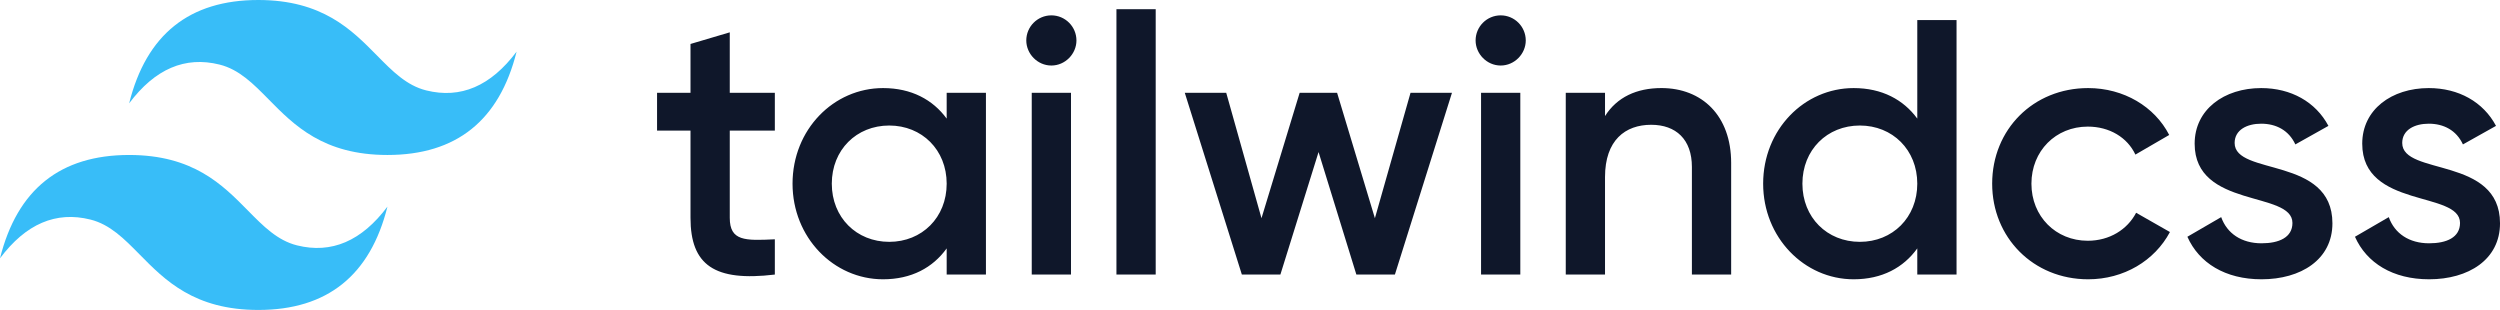
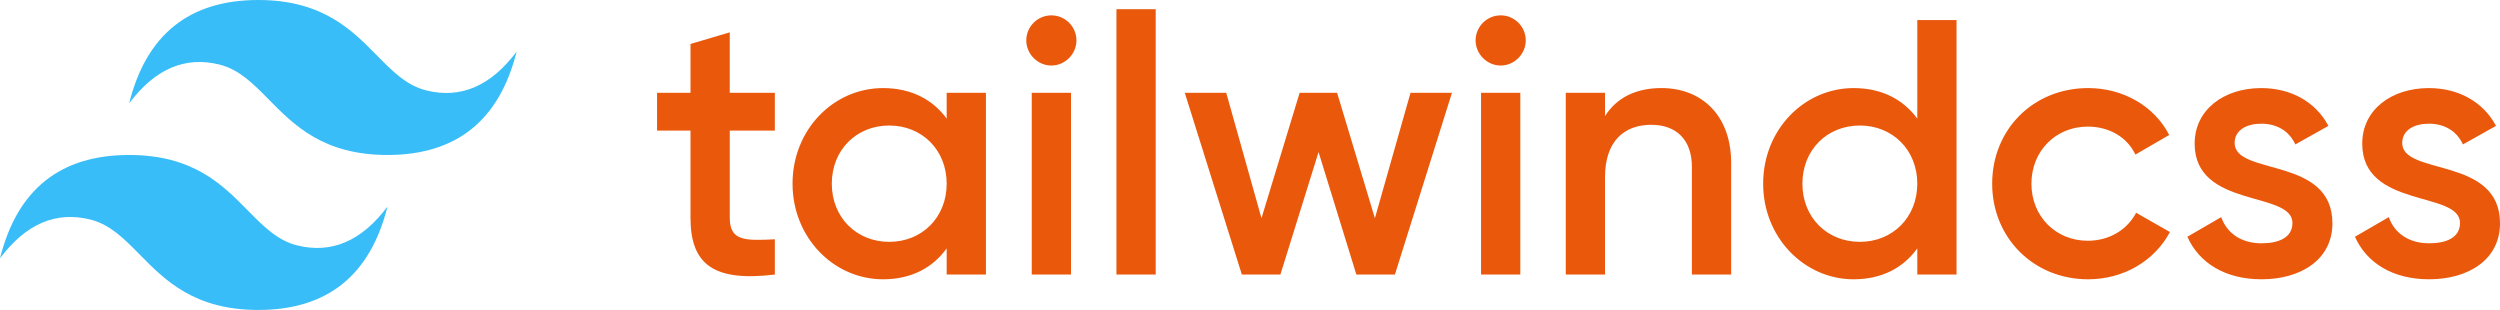
<svg xmlns="http://www.w3.org/2000/svg" width="512" height="63.478">
  <path d="M52.898 0C38.792 0 29.976 7.053 26.45 21.16c5.29-7.054 11.462-9.699 18.515-7.935 4.024 1.005 6.9 3.926 10.084 7.157 5.186 5.264 11.189 11.357 24.3 11.357 14.106 0 22.922-7.053 26.449-21.16-5.29 7.054-11.462 9.699-18.515 7.935-4.024-1.005-6.9-3.926-10.084-7.157C72.012 6.093 66.01 0 52.898 0zM26.45 31.739c-14.106 0-22.922 7.053-26.449 21.16 5.29-7.054 11.461-9.699 18.514-7.935 4.025 1.007 6.9 3.926 10.084 7.157 5.186 5.264 11.19 11.357 24.3 11.357 14.107 0 22.923-7.053 26.45-21.16-5.29 7.054-11.462 9.699-18.515 7.935-4.024-1.005-6.9-3.926-10.084-7.156-5.186-5.265-11.189-11.358-24.3-11.358z" fill="#38bdf8" />
-   <path d="M158.687 26.747h-9.231v17.868c0 4.765 3.126 4.69 9.231 4.392v7.222c-12.358 1.489-17.272-1.936-17.272-11.614V26.747h-6.85v-7.743h6.85v-10l8.04-2.382v12.382h9.232zm35.192-7.743h8.04V56.23h-8.04v-5.36c-2.83 3.945-7.222 6.328-13.03 6.328-10.124 0-18.537-8.562-18.537-19.58 0-11.093 8.413-19.58 18.538-19.58 5.807 0 10.2 2.382 13.029 6.253zM182.115 49.53c6.7 0 11.764-4.989 11.764-11.912s-5.063-11.912-11.764-11.912-11.763 4.988-11.763 11.912 5.063 11.912 11.763 11.912zm33.205-36.11c-2.83 0-5.137-2.383-5.137-5.138a5.147 5.147 0 0 1 5.137-5.137 5.147 5.147 0 0 1 5.137 5.137c0 2.755-2.308 5.138-5.137 5.138zm-4.02 42.808V19.004h8.04V56.23zm17.346 0V1.881h8.041v54.348zm60.23-37.225h8.487L285.675 56.23h-7.892l-7.743-25.09-7.817 25.09h-7.891l-11.689-37.225h8.487l7.222 25.685 7.817-25.685h7.668l7.743 25.685zm18.464-5.583c-2.83 0-5.137-2.383-5.137-5.138a5.147 5.147 0 0 1 5.137-5.137 5.147 5.147 0 0 1 5.137 5.137c0 2.755-2.308 5.138-5.137 5.138zm-4.02 42.808V19.004h8.04V56.23zm36.926-38.193c8.339 0 14.295 5.659 14.295 15.337v22.856h-8.04V34.192c0-5.658-3.277-8.636-8.34-8.636-5.285 0-9.454 3.127-9.454 10.72V56.23h-8.04V19.004h8.04v4.765c2.457-3.871 6.477-5.733 11.54-5.733zM392.66 4.114h8.04V56.23h-8.04v-5.36c-2.83 3.945-7.222 6.328-13.029 6.328-10.125 0-18.538-8.562-18.538-19.58 0-11.093 8.413-19.58 18.538-19.58 5.807 0 10.2 2.382 13.029 6.253zM380.896 49.53c6.7 0 11.763-4.989 11.763-11.912s-5.063-11.912-11.763-11.912-11.763 4.988-11.763 11.912 5.062 11.912 11.763 11.912zm46.754 7.668c-11.242 0-19.654-8.562-19.654-19.58 0-11.093 8.412-19.58 19.654-19.58 7.296 0 13.625 3.796 16.603 9.603l-6.924 4.02c-1.638-3.498-5.286-5.732-9.753-5.732-6.552 0-11.54 4.988-11.54 11.689s4.988 11.688 11.54 11.688c4.467 0 8.115-2.308 9.902-5.732l6.923 3.945c-3.126 5.882-9.455 9.679-16.75 9.679zm30.003-27.919c0 6.775 20.027 2.68 20.027 16.454 0 7.445-6.477 11.465-14.517 11.465-7.445 0-12.806-3.35-15.188-8.71l6.924-4.021c1.191 3.35 4.169 5.36 8.264 5.36 3.573 0 6.328-1.19 6.328-4.169 0-6.626-20.027-2.903-20.027-16.23 0-6.998 6.03-11.39 13.624-11.39 6.105 0 11.168 2.828 13.773 7.742l-6.774 3.797c-1.34-2.903-3.946-4.244-6.999-4.244-2.903 0-5.435 1.266-5.435 3.946zm34.322 0c0 6.775 20.027 2.68 20.027 16.454 0 7.445-6.477 11.465-14.518 11.465-7.445 0-12.805-3.35-15.188-8.71l6.924-4.021c1.191 3.35 4.17 5.36 8.264 5.36 3.574 0 6.328-1.19 6.328-4.169 0-6.626-20.027-2.903-20.027-16.23 0-6.998 6.03-11.39 13.625-11.39 6.104 0 11.167 2.828 13.773 7.742l-6.775 3.797c-1.34-2.903-3.946-4.244-6.998-4.244-2.904 0-5.435 1.266-5.435 3.946z" fill="#0f172a" />
+   <path d="M158.687 26.747h-9.231v17.868c0 4.765 3.126 4.69 9.231 4.392v7.222c-12.358 1.489-17.272-1.936-17.272-11.614V26.747h-6.85v-7.743h6.85v-10l8.04-2.382v12.382h9.232zm35.192-7.743h8.04V56.23h-8.04v-5.36c-2.83 3.945-7.222 6.328-13.03 6.328-10.124 0-18.537-8.562-18.537-19.58 0-11.093 8.413-19.58 18.538-19.58 5.807 0 10.2 2.382 13.029 6.253zM182.115 49.53c6.7 0 11.764-4.989 11.764-11.912s-5.063-11.912-11.764-11.912-11.763 4.988-11.763 11.912 5.063 11.912 11.763 11.912zm33.205-36.11c-2.83 0-5.137-2.383-5.137-5.138a5.147 5.147 0 0 1 5.137-5.137 5.147 5.147 0 0 1 5.137 5.137c0 2.755-2.308 5.138-5.137 5.138zm-4.02 42.808V19.004h8.04V56.23zm17.346 0V1.881h8.041v54.348zm60.23-37.225h8.487L285.675 56.23h-7.892l-7.743-25.09-7.817 25.09h-7.891l-11.689-37.225h8.487l7.222 25.685 7.817-25.685h7.668l7.743 25.685zm18.464-5.583c-2.83 0-5.137-2.383-5.137-5.138a5.147 5.147 0 0 1 5.137-5.137 5.147 5.147 0 0 1 5.137 5.137c0 2.755-2.308 5.138-5.137 5.138zm-4.02 42.808V19.004h8.04V56.23zm36.926-38.193c8.339 0 14.295 5.659 14.295 15.337v22.856h-8.04V34.192c0-5.658-3.277-8.636-8.34-8.636-5.285 0-9.454 3.127-9.454 10.72V56.23h-8.04V19.004h8.04v4.765c2.457-3.871 6.477-5.733 11.54-5.733zM392.66 4.114h8.04V56.23h-8.04v-5.36c-2.83 3.945-7.222 6.328-13.029 6.328-10.125 0-18.538-8.562-18.538-19.58 0-11.093 8.413-19.58 18.538-19.58 5.807 0 10.2 2.382 13.029 6.253zM380.896 49.53c6.7 0 11.763-4.989 11.763-11.912s-5.063-11.912-11.763-11.912-11.763 4.988-11.763 11.912 5.062 11.912 11.763 11.912zm46.754 7.668c-11.242 0-19.654-8.562-19.654-19.58 0-11.093 8.412-19.58 19.654-19.58 7.296 0 13.625 3.796 16.603 9.603l-6.924 4.02c-1.638-3.498-5.286-5.732-9.753-5.732-6.552 0-11.54 4.988-11.54 11.689s4.988 11.688 11.54 11.688c4.467 0 8.115-2.308 9.902-5.732l6.923 3.945c-3.126 5.882-9.455 9.679-16.75 9.679zm30.003-27.919c0 6.775 20.027 2.68 20.027 16.454 0 7.445-6.477 11.465-14.517 11.465-7.445 0-12.806-3.35-15.188-8.71l6.924-4.021c1.191 3.35 4.169 5.36 8.264 5.36 3.573 0 6.328-1.19 6.328-4.169 0-6.626-20.027-2.903-20.027-16.23 0-6.998 6.03-11.39 13.624-11.39 6.105 0 11.168 2.828 13.773 7.742l-6.774 3.797c-1.34-2.903-3.946-4.244-6.999-4.244-2.903 0-5.435 1.266-5.435 3.946zm34.322 0c0 6.775 20.027 2.68 20.027 16.454 0 7.445-6.477 11.465-14.518 11.465-7.445 0-12.805-3.35-15.188-8.71l6.924-4.021c1.191 3.35 4.17 5.36 8.264 5.36 3.574 0 6.328-1.19 6.328-4.169 0-6.626-20.027-2.903-20.027-16.23 0-6.998 6.03-11.39 13.625-11.39 6.104 0 11.167 2.828 13.773 7.742l-6.775 3.797c-1.34-2.903-3.946-4.244-6.998-4.244-2.904 0-5.435 1.266-5.435 3.946z" fill="#0f172a" style="&#10;    fill: #ea580c;&#10;" />
</svg>
